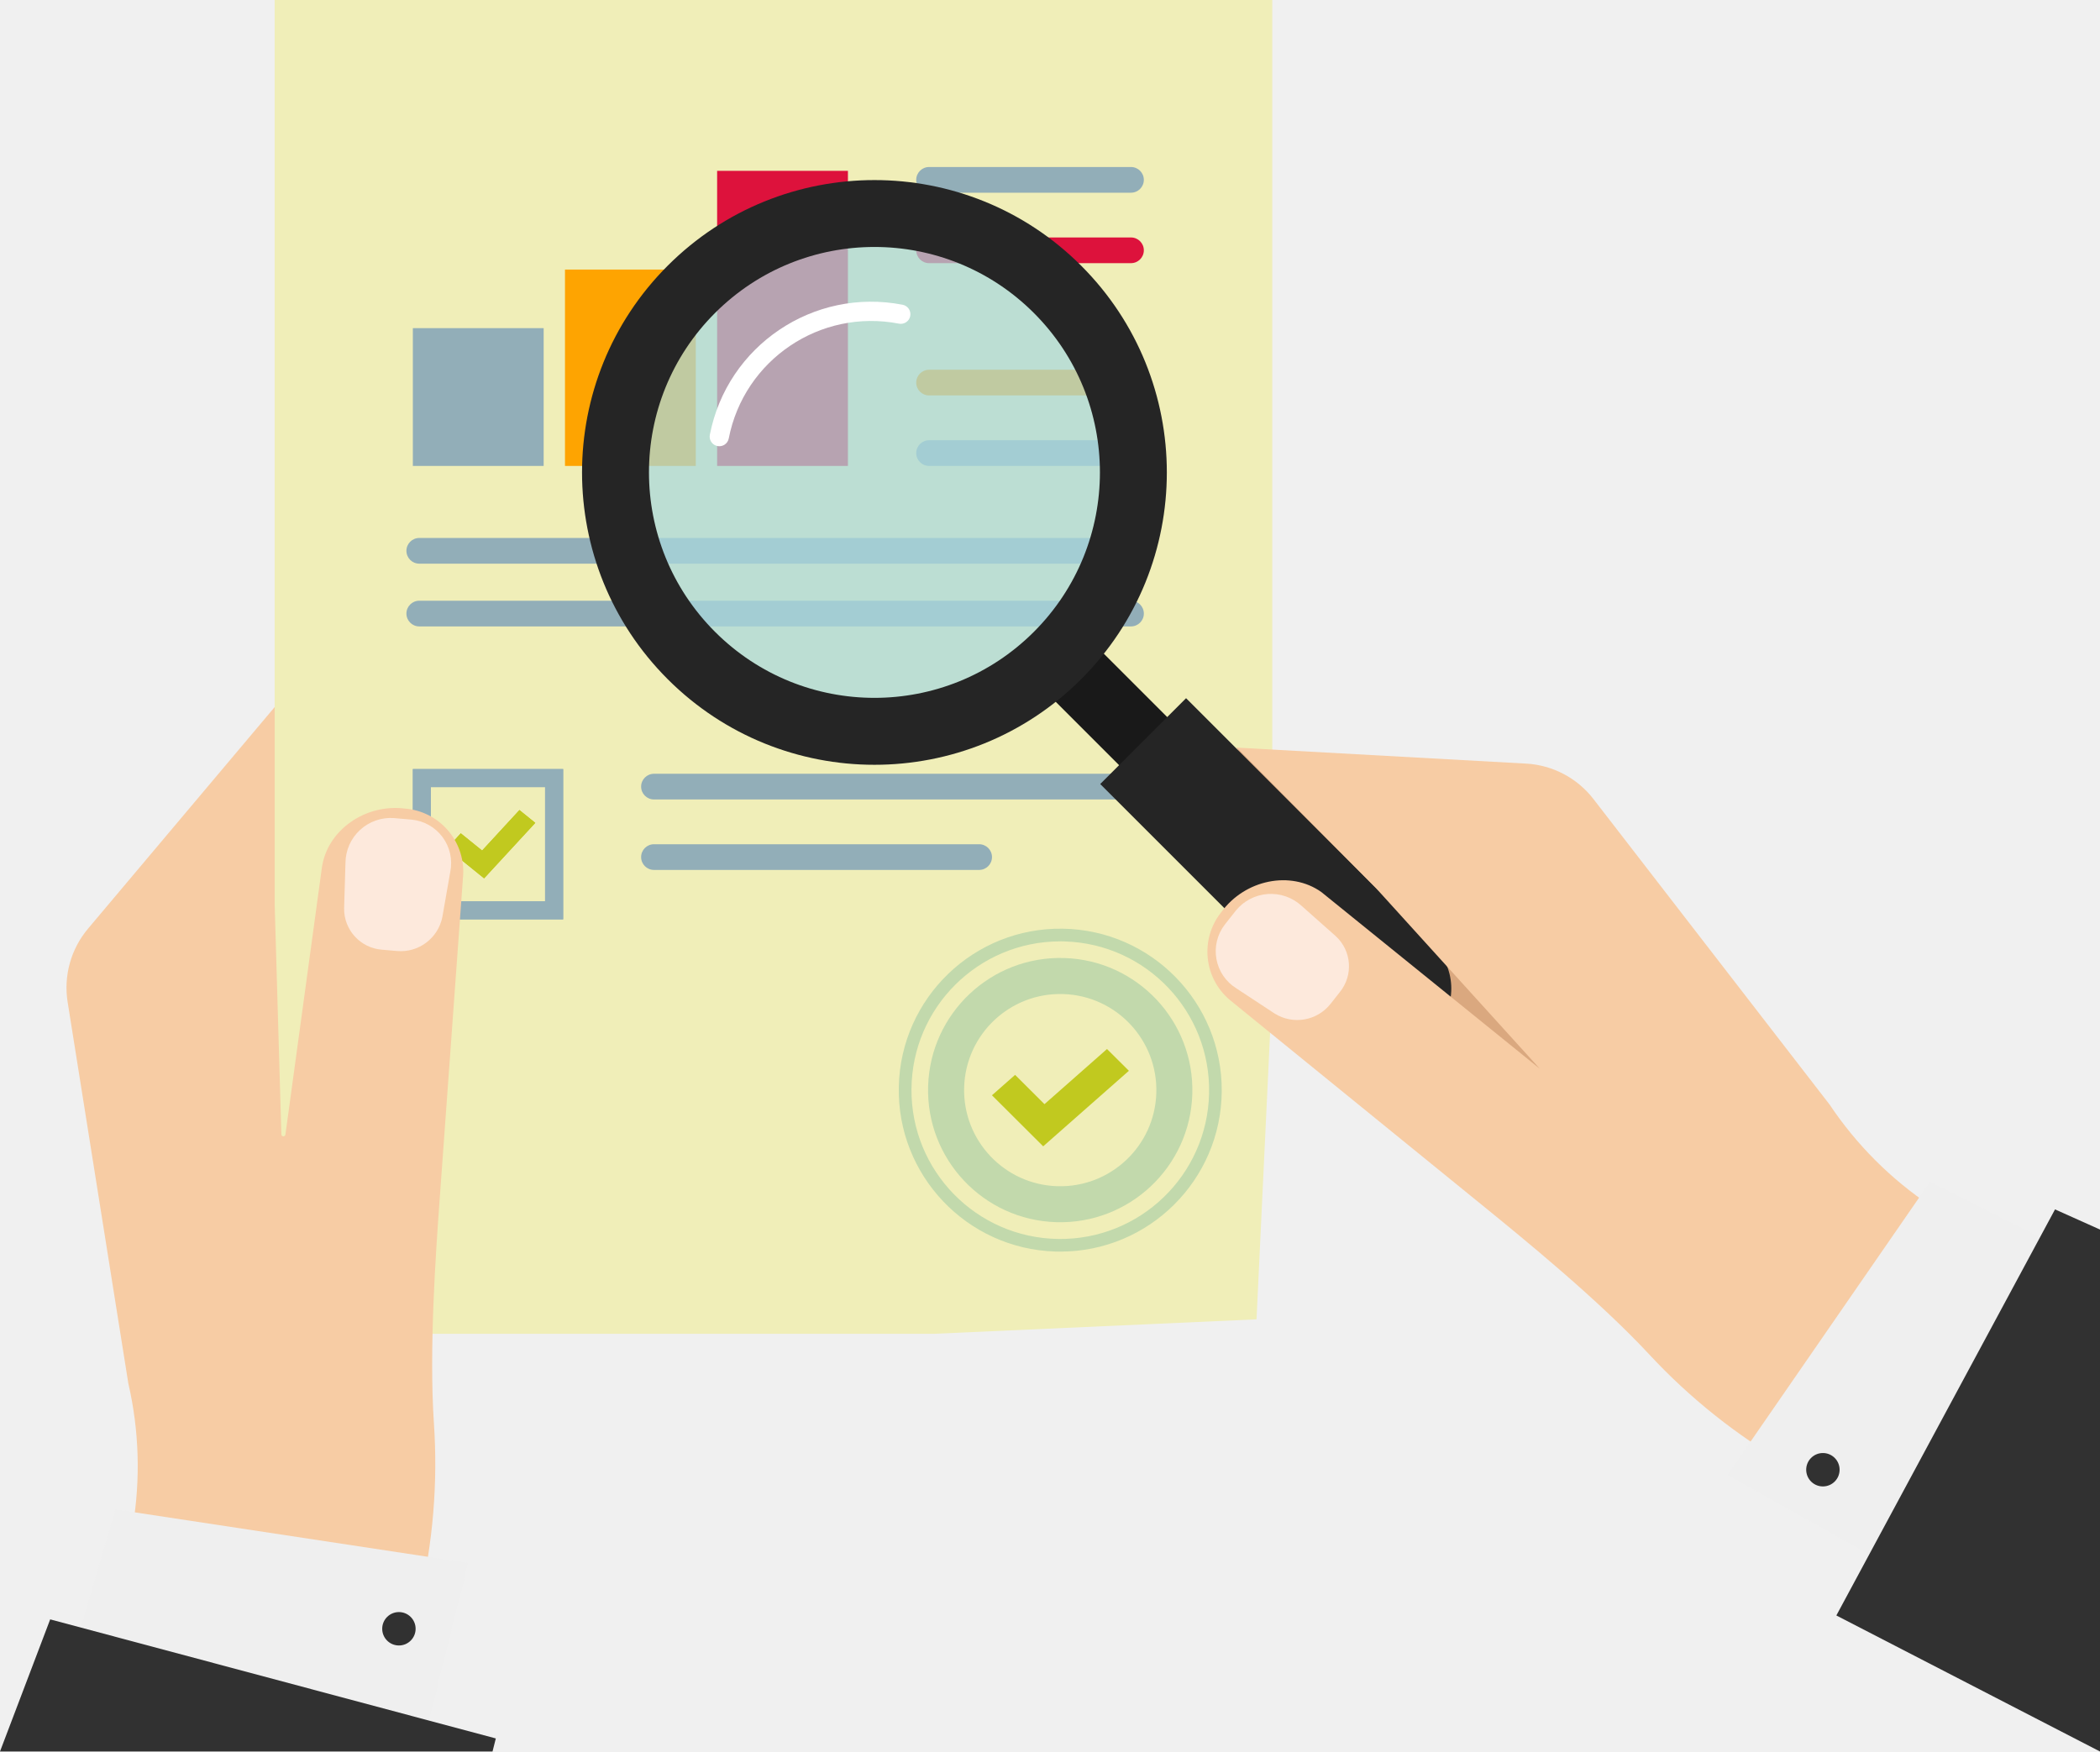
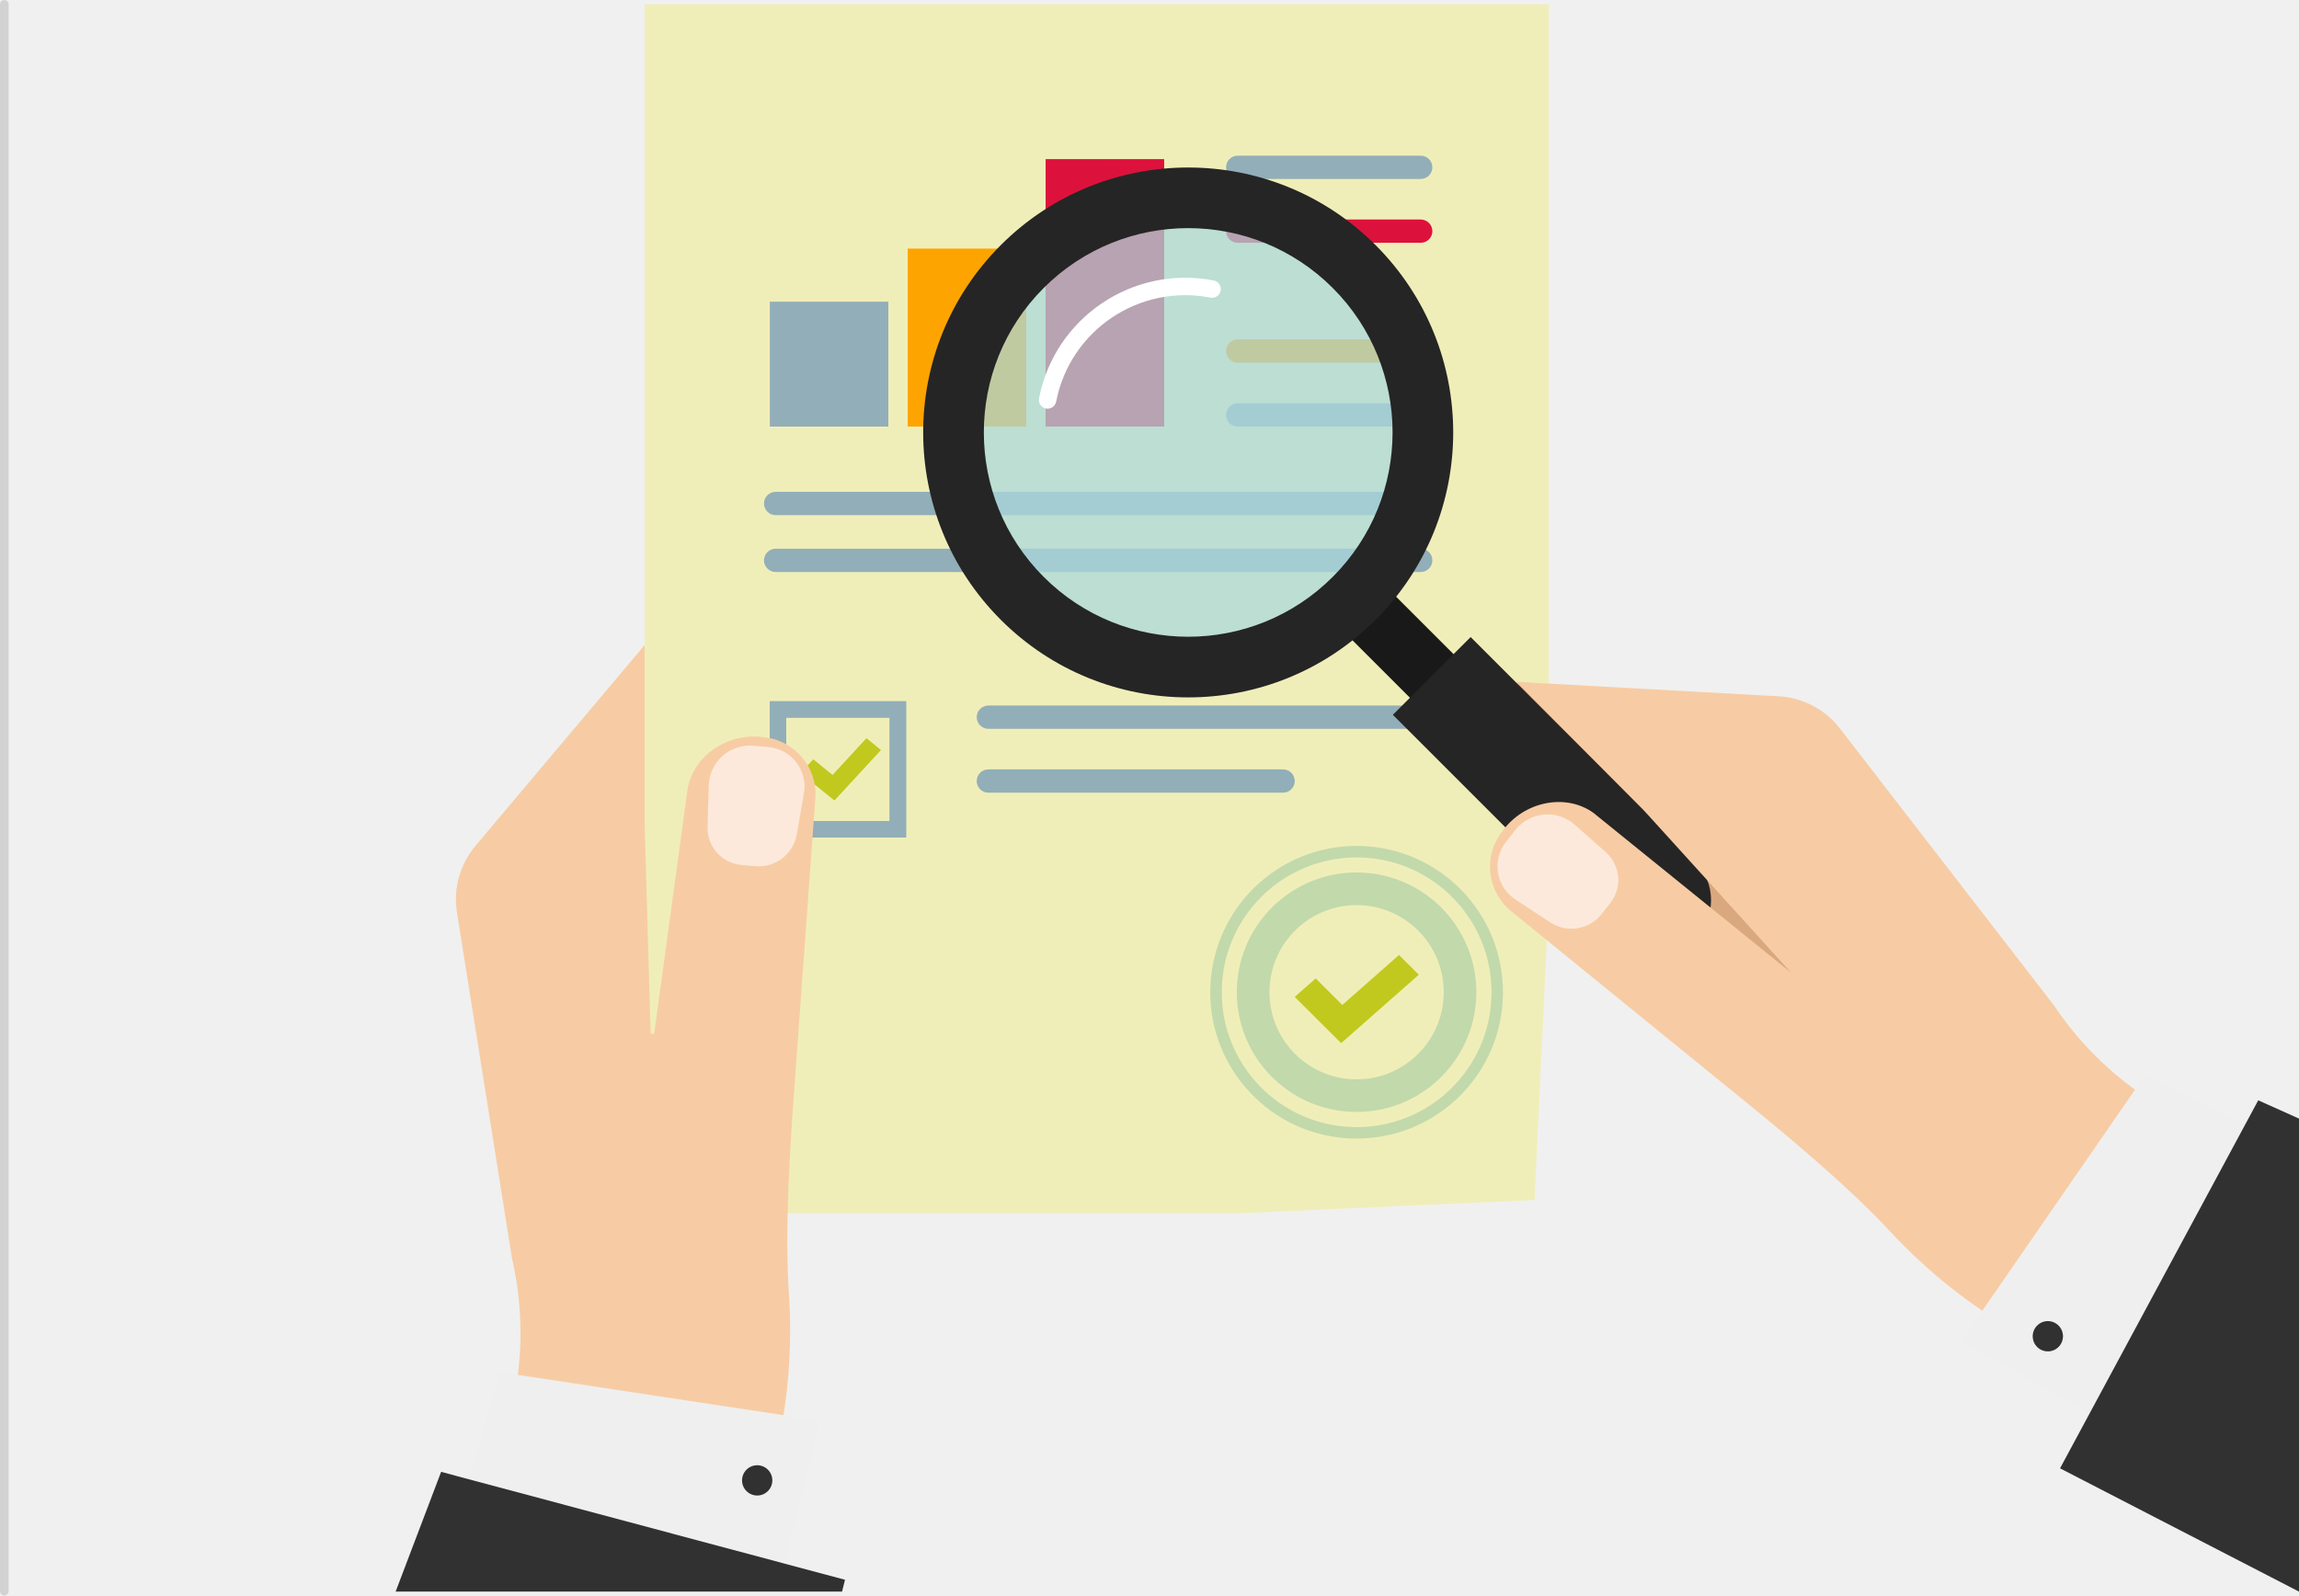
- <svg xmlns="http://www.w3.org/2000/svg" width="220.638" height="184.048" viewBox="0 0 220.638 184.048">
-   <g id="Grupo_55827" data-name="Grupo 55827" transform="translate(-822.362 -3850)">
+ <svg xmlns="http://www.w3.org/2000/svg" width="266.5" height="185" viewBox="0 0 266.5 185">
+   <g id="Grupo_55827" data-name="Grupo 55827" transform="translate(-776.5 -3849.5)">
+     <line id="Línea_151" data-name="Línea 151" y2="184" transform="translate(777 3850)" fill="none" stroke="#d2d2d2" stroke-linecap="round" stroke-width="1" />
    <g id="Grupo_55545" data-name="Grupo 55545" transform="translate(-412.854 3055.721)">
      <path id="Trazado_101599" data-name="Trazado 101599" d="M1414.88,965.413l-33.916,1.521h-69.246V826.776h104.819V930.444Z" transform="translate(-47.646 -32.497)" fill="#f0eeb8" />
      <path id="Trazado_101600" data-name="Trazado 101600" d="M1433.47,1028.164h-34.164a1.35,1.35,0,0,1-1.35-1.35h0a1.35,1.35,0,0,1,1.35-1.35h34.164a1.35,1.35,0,0,1,1.35,1.35h0A1.35,1.35,0,0,1,1433.47,1028.164Z" transform="translate(-95.38 -142.473)" fill="#92aeb8" />
      <rect id="Rectángulo_5362" data-name="Rectángulo 5362" width="52.819" height="2.7" rx="1.35" transform="translate(1302.576 875.587)" fill="#92aeb8" />
      <g id="Grupo_54529" data-name="Grupo 54529" transform="translate(1331.48 811.828)">
        <rect id="Rectángulo_5363" data-name="Rectángulo 5363" width="23.914" height="2.7" rx="1.35" fill="#92aeb8" />
        <rect id="Rectángulo_5364" data-name="Rectángulo 5364" width="23.914" height="2.7" rx="1.35" transform="translate(0 7.403)" fill="#dd123c" />
      </g>
      <g id="Grupo_54530" data-name="Grupo 54530" transform="translate(1277.917 833.136)">
        <path id="Trazado_101601" data-name="Trazado 101601" d="M1485.258,916.5h-21.214a1.35,1.35,0,0,1-1.35-1.351h0a1.35,1.35,0,0,1,1.35-1.35h21.214a1.35,1.35,0,0,1,1.35,1.35h0A1.35,1.35,0,0,1,1485.258,916.5Z" transform="translate(-1409.131 -913.804)" fill="#fea401" />
        <path id="Trazado_101602" data-name="Trazado 101602" d="M1485.258,933.084h-21.214a1.35,1.35,0,0,1-1.35-1.35h0a1.35,1.35,0,0,1,1.35-1.35h21.214a1.35,1.35,0,0,1,1.35,1.35h0A1.35,1.35,0,0,1,1485.258,933.084Z" transform="translate(-1409.131 -922.981)" fill="#92aeb8" />
        <path id="Trazado_101603" data-name="Trazado 101603" d="M1418.855,956.087h-74.777a1.35,1.35,0,0,1-1.35-1.35h0a1.35,1.35,0,0,1,1.35-1.35h74.777a1.35,1.35,0,0,1,1.35,1.35h0A1.35,1.35,0,0,1,1418.855,956.087Z" transform="translate(-1342.728 -935.714)" fill="#92aeb8" />
        <rect id="Rectángulo_5365" data-name="Rectángulo 5365" width="77.478" height="2.7" rx="1.35" transform="translate(0 24.267)" fill="#92aeb8" />
      </g>
      <g id="Grupo_54533" data-name="Grupo 54533" transform="translate(1278.592 875.093)">
        <g id="Grupo_54531" data-name="Grupo 54531" transform="translate(0)">
          <path id="Trazado_101604" data-name="Trazado 101604" d="M1360.034,1023.57H1344.24v-15.794h15.794Zm-13.9-1.9h12v-12h-12Z" transform="translate(-1344.24 -1007.776)" fill="#92aeb8" />
          <path id="Trazado_101605" data-name="Trazado 101605" d="M1356.168,1024.6l-3.9-3.157,1.451-1.575,2.239,1.811,3.922-4.256,1.665,1.347Z" transform="translate(-1348.681 -1013.117)" fill="#c1c91f" />
        </g>
        <g id="Grupo_54532" data-name="Grupo 54532" transform="translate(0)">
          <path id="Trazado_101606" data-name="Trazado 101606" d="M1360.034,1023.57H1344.24v-15.794h15.794Zm-13.9-1.9h12v-12h-12Z" transform="translate(-1344.24 -1007.776)" fill="#92aeb8" />
          <path id="Trazado_101607" data-name="Trazado 101607" d="M1356.168,1024.6l-3.9-3.157,1.451-1.575,2.239,1.811,3.922-4.256,1.665,1.347Z" transform="translate(-1348.681 -1013.117)" fill="#c1c91f" />
        </g>
      </g>
      <g id="Grupo_54534" data-name="Grupo 54534" transform="translate(1278.592 812.231)">
        <rect id="Rectángulo_5366" data-name="Rectángulo 5366" width="13.743" height="20.635" transform="translate(15.984 10.374)" fill="#fea401" />
        <rect id="Rectángulo_5367" data-name="Rectángulo 5367" width="13.743" height="14.479" transform="translate(0 16.53)" fill="#92aeb8" />
        <rect id="Rectángulo_5368" data-name="Rectángulo 5368" width="13.743" height="31.008" transform="translate(31.969)" fill="#dd123c" />
      </g>
      <path id="Trazado_101608" data-name="Trazado 101608" d="M1479.787,1052.237a13.885,13.885,0,1,0,13.455,14.3A13.884,13.884,0,0,0,1479.787,1052.237Zm9.674,14.186a10.1,10.1,0,1,1-9.789-10.4A10.1,10.1,0,0,1,1489.461,1066.423Z" transform="translate(-132.755 -157.289)" fill="#cee9ee" style="mix-blend-mode: multiply;isolation: isolate" />
      <g id="Grupo_54535" data-name="Grupo 54535" transform="translate(1329.636 891.854)">
        <path id="Trazado_101609" data-name="Trazado 101609" d="M1475.546,1079.259c-.176,0-.35,0-.527-.008a16.967,16.967,0,1,1,.527.008Zm-.019-32.6a15.636,15.636,0,1,0,.486.007C1475.851,1046.657,1475.688,1046.655,1475.527,1046.655Z" transform="translate(-1458.564 -1045.315)" fill="#cee9ee" style="mix-blend-mode: multiply;isolation: isolate" />
      </g>
      <path id="Trazado_101610" data-name="Trazado 101610" d="M1485.9,1083.888l-5.382-5.364,2.431-2.144,3.087,3.076,6.569-5.792,2.3,2.287Z" transform="translate(-141.081 -169.153)" fill="#c1c91f" />
      <path id="Trazado_101611" data-name="Trazado 101611" d="M1293.638,1003.846c-4.208-.538-8.2,2.291-8.747,6.2l-3.832,28.056a.214.214,0,0,1-.426-.023l-.7-24.067V993.172l-19.613,23.289a9.626,9.626,0,0,0-2.143,7.713l6.378,40.079a38.682,38.682,0,0,1-4.805,29.046l-5.469,9.054,13.748-.8,23.594.332,3.5-14.791a62.753,62.753,0,0,0,1.538-18.652c-.525-7.831.2-17.951.6-23.488l2.476-34.174A6.648,6.648,0,0,0,1293.638,1003.846Z" transform="translate(-15.855 -124.599)" fill="#f7cca4" />
      <g id="Grupo_54537" data-name="Grupo 54537" transform="translate(1271.37 880.225)">
        <g id="Grupo_54536" data-name="Grupo 54536">
          <path id="Trazado_101612" data-name="Trazado 101612" d="M1333.6,1033.255l-1.552-.135a4.305,4.305,0,0,1-3.982-4.346l.142-4.794a4.753,4.753,0,0,1,5.091-4.691l1.868.163a4.593,4.593,0,0,1,4.052,5.489l-.83,4.734A4.461,4.461,0,0,1,1333.6,1033.255Z" transform="translate(-1328.065 -1019.271)" fill="#fde9dc" />
        </g>
      </g>
      <path id="Trazado_101613" data-name="Trazado 101613" d="M1265.785,1194.893l3.79-12.875,37.053,5.62-4.354,17.486Z" transform="translate(-22.222 -229.128)" fill="#efefef" />
      <path id="Trazado_101614" data-name="Trazado 101614" d="M1298.839,1221.777l.345-1.371-46.82-12.512-5.274,13.884Z" transform="translate(-11.875 -243.451)" fill="#313131" />
      <path id="Trazado_101615" data-name="Trazado 101615" d="M1340.54,1207.931a1.755,1.755,0,1,1-1.755-1.755A1.755,1.755,0,0,1,1340.54,1207.931Z" transform="translate(-61.657 -242.5)" fill="#313131" />
      <g id="Grupo_54540" data-name="Grupo 54540" transform="translate(1292.198 809.226)">
        <path id="Trazado_101616" data-name="Trazado 101616" d="M1572.1,1038.251l1.451-2.661-28.91-29.375-6.545-3.493,9.671,17.764Z" transform="translate(-1465.148 -939.112)" fill="#daa87f" />
        <rect id="Rectángulo_5369" data-name="Rectángulo 5369" width="19.897" height="7.15" transform="translate(63.791 68.652) rotate(-135)" fill="#191919" />
        <path id="Trazado_101617" data-name="Trazado 101617" d="M1505.992,1000.115l26,26a6.377,6.377,0,0,0,9.018,0h0a6.377,6.377,0,0,0,0-9.018l-26-26Z" transform="translate(-1447.377 -932.677)" fill="#252525" />
        <circle id="Elipse_4273" data-name="Elipse 4273" cx="24.476" cy="24.476" r="24.476" transform="translate(0 34.614) rotate(-45)" fill="#a9d8dd" opacity="0.73" />
        <g id="Grupo_54539" data-name="Grupo 54539" transform="translate(4.171 3.976)">
          <path id="Trazado_101618" data-name="Trazado 101618" d="M1393.051,878.156a30.721,30.721,0,1,0,43.445,0A30.72,30.72,0,0,0,1393.051,878.156Zm4.971,4.971a23.69,23.69,0,1,1,0,33.5A23.69,23.69,0,0,1,1398.022,883.127Z" transform="translate(-1384.053 -869.159)" fill="#252525" />
          <g id="Grupo_54538" data-name="Grupo 54538" transform="translate(13.409 12.777)">
            <path id="Trazado_101619" data-name="Trazado 101619" d="M1415.666,912.791a1.009,1.009,0,0,0,.427-.647,15.251,15.251,0,0,1,17.88-12.06,1.012,1.012,0,1,0,.386-1.987,17.275,17.275,0,0,0-20.253,13.661,1.013,1.013,0,0,0,1.56,1.033Z" transform="translate(-1414.087 -897.774)" fill="#fff" />
          </g>
        </g>
      </g>
      <path id="Trazado_101620" data-name="Trazado 101620" d="M1532.69,1020.017c2.492-3.433,7.289-4.4,10.507-2.123l22.958,18.571-17.207-18.977-14.639-14.765,30.4,1.679a9.624,9.624,0,0,1,7.085,3.725l24.816,32.112a38.682,38.682,0,0,0,24.446,16.406l3.6,1.026.174,19.633-11.958,12.706-20.582-11.862a62.759,62.759,0,0,1-14.637-11.663c-5.343-5.75-13.212-12.156-17.518-15.658l-26.584-21.617A6.648,6.648,0,0,1,1532.69,1020.017Z" transform="translate(-169.161 -129.885)" fill="#f7cca4" />
      <g id="Grupo_54542" data-name="Grupo 54542" transform="translate(1362.932 888.211)">
        <g id="Grupo_54541" data-name="Grupo 54541">
          <path id="Trazado_101621" data-name="Trazado 101621" d="M1545.23,1048.692l.965-1.223a4.305,4.305,0,0,0-.435-5.878l-3.589-3.182a4.753,4.753,0,0,0-6.9.493l-1.162,1.473a4.592,4.592,0,0,0,1.22,6.712l4.016,2.641A4.462,4.462,0,0,0,1545.23,1048.692Z" transform="translate(-1533.137 -1037.156)" fill="#fde9dc" />
        </g>
      </g>
      <path id="Trazado_101622" data-name="Trazado 101622" d="M1686.86,1110.927l-11.973-6.064-21.3,30.834,15.718,8.814Z" transform="translate(-236.875 -186.422)" fill="#efefef" />
      <path id="Trazado_101623" data-name="Trazado 101623" d="M1706.914,1168.369l-27.7-14.294,22.975-42.671,4.726,2.119Z" transform="translate(-251.06 -190.042)" fill="#313131" />
      <path id="Trazado_101624" data-name="Trazado 101624" d="M1672.668,1171.779a1.755,1.755,0,1,0-.075-2.48A1.755,1.755,0,0,0,1672.668,1171.779Z" transform="translate(-247.131 -221.783)" fill="#313131" />
    </g>
  </g>
</svg>
